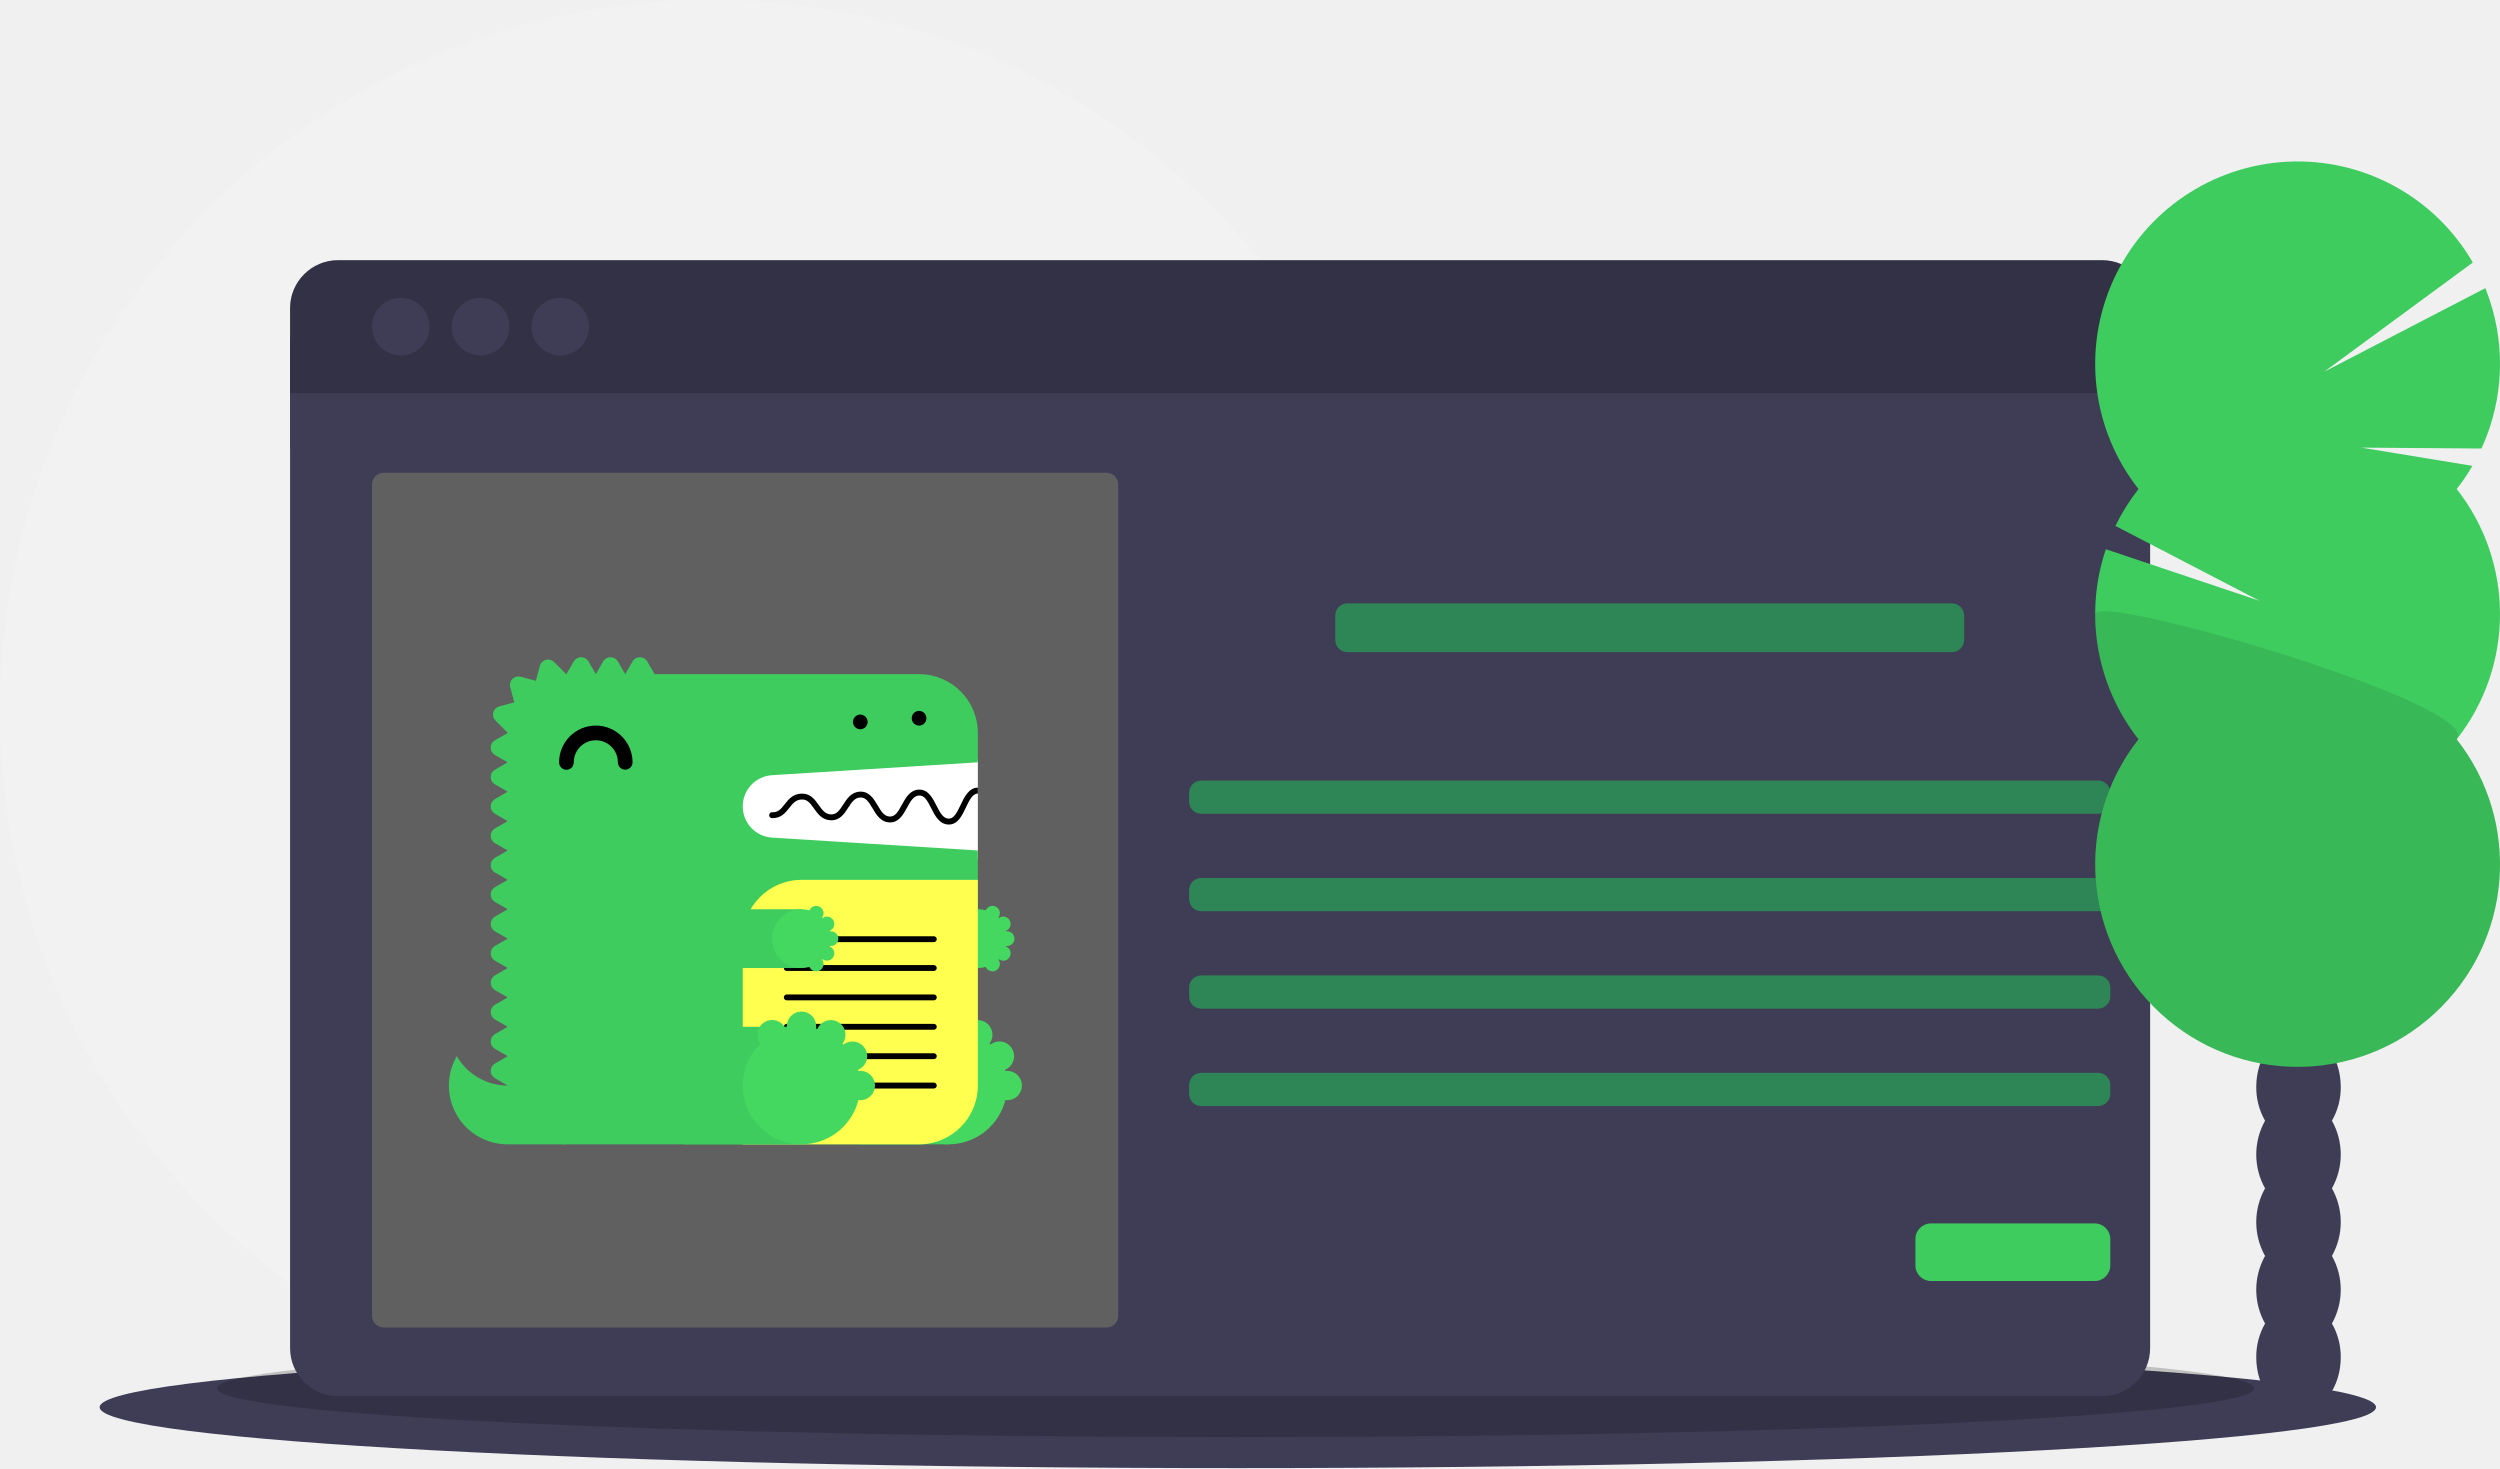
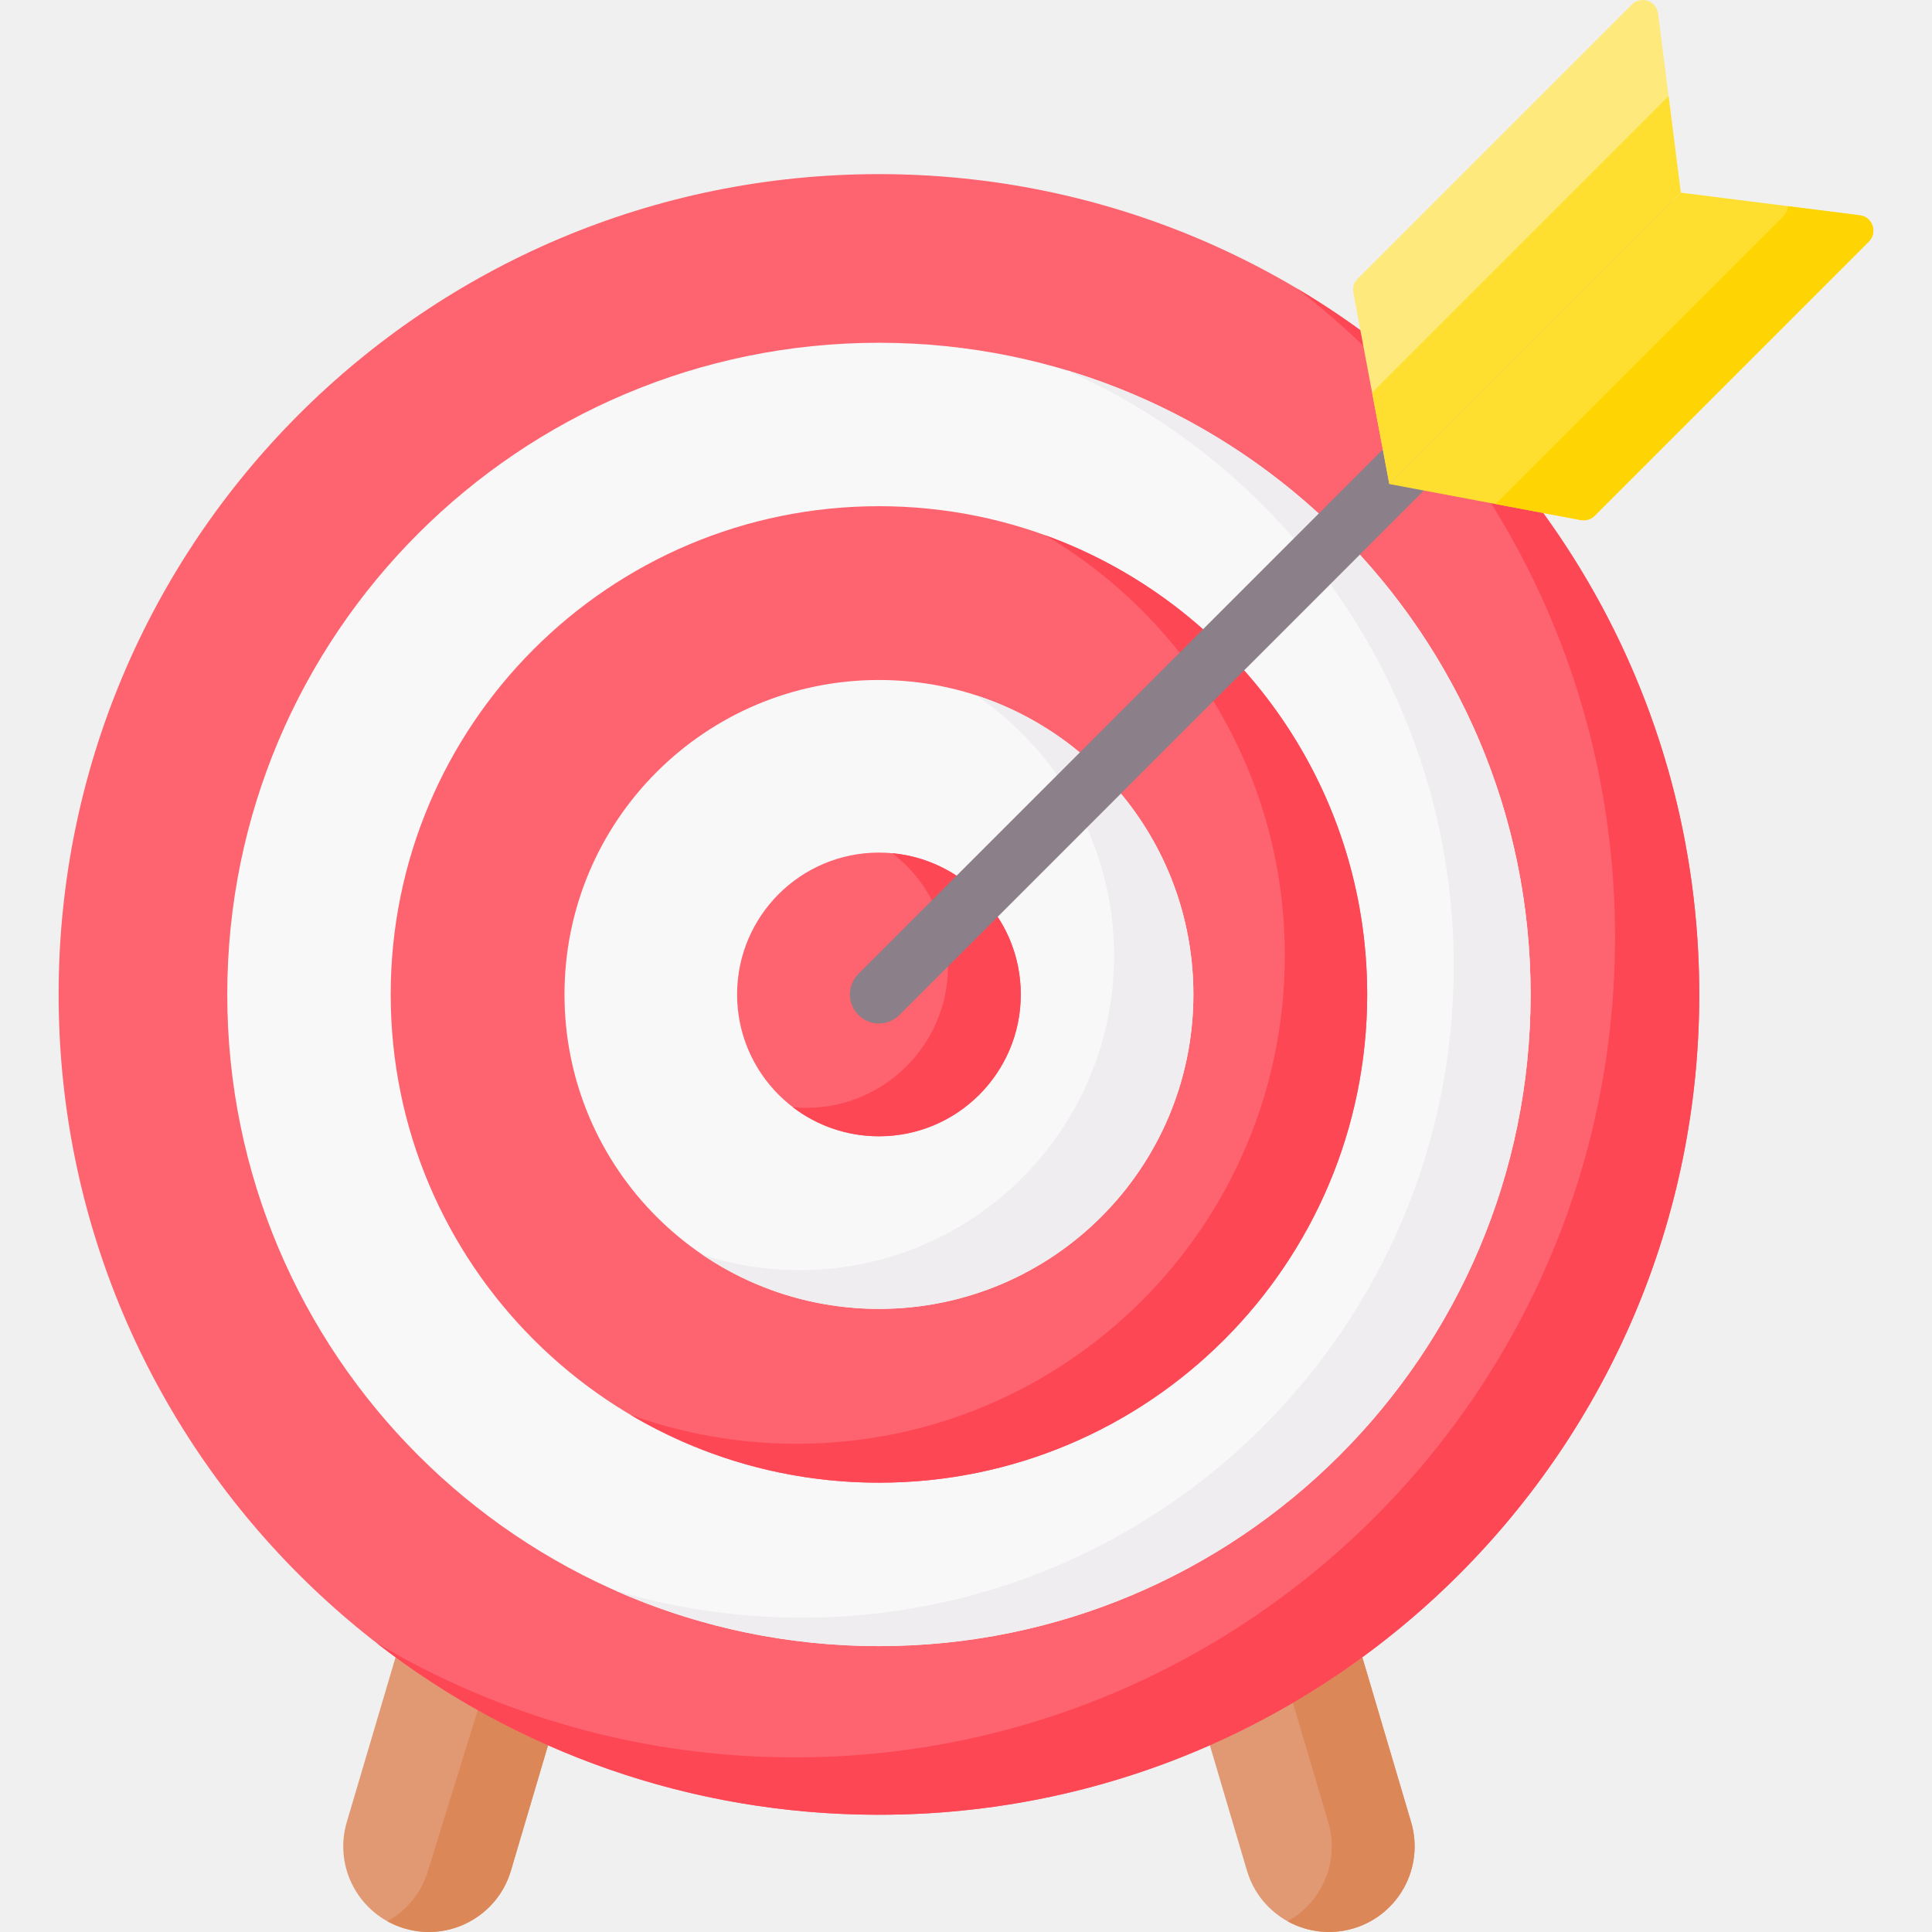
- <svg xmlns="http://www.w3.org/2000/svg" id="ac356da0-b129-4ca5-aecc-4700531dd101" data-name="Layer 1" width="1129" height="663" viewBox="0 0 1129 663">
-   <circle cx="321" cy="321" r="321" fill="#f2f2f2" />
-   <ellipse cx="559" cy="635.5" rx="514" ry="27.5" fill="#3f3d56" />
-   <ellipse cx="558" cy="627" rx="460" ry="22" opacity="0.2" />
-   <rect x="131" y="152.5" width="840" height="50" fill="#3f3d56" />
-   <path d="M166.5,727.33A21.67,21.67,0,0,0,188.17,749H984.83A21.67,21.67,0,0,0,1006.5,727.33V296h-840Z" transform="translate(-35.5 -118.5)" fill="#3f3d56" />
-   <path d="M984.83,236H188.17A21.67,21.67,0,0,0,166.5,257.67V296h840V257.67A21.67,21.67,0,0,0,984.83,236Z" transform="translate(-35.5 -118.5)" fill="#3f3d56" />
-   <path d="M984.83,236H188.17A21.67,21.67,0,0,0,166.5,257.67V296h840V257.67A21.67,21.67,0,0,0,984.83,236Z" transform="translate(-35.5 -118.5)" opacity="0.2" />
-   <circle cx="181" cy="147.5" r="13" fill="#3f3d56" />
-   <circle cx="217" cy="147.5" r="13" fill="#3f3d56" />
-   <circle cx="253" cy="147.5" r="13" fill="#3f3d56" />
-   <rect x="168" y="213.5" width="337" height="386" rx="5.335" fill="#606060" />
-   <rect x="603" y="272.5" width="284" height="22" rx="5.476" fill="#2e8555" />
-   <rect x="537" y="352.5" width="416" height="15" rx="5.476" fill="#2e8555" />
-   <rect x="537" y="396.5" width="416" height="15" rx="5.476" fill="#2e8555" />
-   <rect x="537" y="440.5" width="416" height="15" rx="5.476" fill="#2e8555" />
-   <rect x="537" y="484.5" width="416" height="15" rx="5.476" fill="#2e8555" />
-   <rect x="865" y="552.5" width="88" height="26" rx="7.028" fill="#3ecc5f" />
-   <path d="M1088.603,624.616a30.114,30.114,0,0,0,3.983-15.266c0-13.797-8.544-24.981-19.083-24.981s-19.083,11.184-19.083,24.981a30.114,30.114,0,0,0,3.983,15.266,31.248,31.248,0,0,0,0,30.532,31.248,31.248,0,0,0,0,30.532,31.248,31.248,0,0,0,0,30.532,30.114,30.114,0,0,0-3.983,15.266c0,13.797,8.544,24.981,19.083,24.981s19.083-11.184,19.083-24.981a30.114,30.114,0,0,0-3.983-15.266,31.248,31.248,0,0,0,0-30.532,31.248,31.248,0,0,0,0-30.532,31.248,31.248,0,0,0,0-30.532Z" transform="translate(-35.5 -118.5)" fill="#3f3d56" />
-   <ellipse cx="1038.003" cy="460.318" rx="19.083" ry="24.981" fill="#3f3d56" />
-   <ellipse cx="1038.003" cy="429.786" rx="19.083" ry="24.981" fill="#3f3d56" />
-   <path d="M1144.939,339.345a91.611,91.611,0,0,0,7.107-10.461l-50.141-8.235,54.229.403a91.566,91.566,0,0,0,1.746-72.426l-72.754,37.741,67.097-49.321a91.413,91.413,0,1,0-150.971,102.298,91.458,91.458,0,0,0-10.425,16.669l65.087,33.814-69.4-23.292a91.46,91.46,0,0,0,14.738,85.837,91.406,91.406,0,1,0,143.689,0,91.418,91.418,0,0,0,0-113.029Z" transform="translate(-35.5 -118.5)" fill="#3ecc5f" fill-rule="evenodd" />
-   <path d="M981.688,395.859a91.013,91.013,0,0,0,19.561,56.514,91.406,91.406,0,1,0,143.689,0C1157.19,436.821,981.688,385.6,981.688,395.859Z" transform="translate(-35.5 -118.5)" opacity="0.1" />
-   <path d="M365.62,461.436H477.094v45.12H365.62Z" transform="translate(-35.5 -118.5)" fill="#fff" fill-rule="evenodd" />
-   <path d="M264.763,608.741a26.509,26.509,0,0,1-22.962-13.271,26.51,26.51,0,0,0,22.962,39.812H291.304V608.741Z" transform="translate(-35.5 -118.5)" fill="#3ecc5f" fill-rule="evenodd" />
-   <path d="M384.172,468.571l92.922-5.807V449.493a26.541,26.541,0,0,0-26.541-26.541H331.116l-3.318-5.746a3.83,3.83,0,0,0-6.635,0l-3.318,5.746-3.318-5.746a3.83,3.83,0,0,0-6.635,0l-3.318,5.746L301.257,417.205a3.83,3.83,0,0,0-6.635,0L291.304,422.951c-.029,0-.056.004-.086.004l-5.497-5.495a3.829,3.829,0,0,0-6.407,1.717l-1.817,6.773L270.607,424.103a3.83,3.83,0,0,0-4.691,4.693l1.845,6.891-6.771,1.814a3.832,3.832,0,0,0-1.72,6.41l5.497,5.497c0,.028-.004.056-.004.085l-5.746,3.318a3.83,3.83,0,0,0,0,6.635l5.746,3.318L259.016,466.081a3.83,3.83,0,0,0,0,6.635l5.746,3.318-5.746,3.318a3.83,3.83,0,0,0,0,6.635l5.746,3.318-5.746,3.318a3.83,3.83,0,0,0,0,6.635l5.746,3.318-5.746,3.318a3.83,3.83,0,0,0,0,6.635l5.746,3.318-5.746,3.318a3.83,3.83,0,0,0,0,6.635l5.746,3.318-5.746,3.318a3.83,3.83,0,0,0,0,6.635l5.746,3.318-5.746,3.318a3.83,3.83,0,0,0,0,6.635l5.746,3.318L259.016,558.976a3.83,3.83,0,0,0,0,6.635l5.746,3.318-5.746,3.318a3.83,3.83,0,0,0,0,6.635l5.746,3.318-5.746,3.318a3.83,3.83,0,0,0,0,6.635l5.746,3.318-5.746,3.318a3.83,3.83,0,0,0,0,6.635l5.746,3.318A26.541,26.541,0,0,0,291.304,635.283H450.553A26.541,26.541,0,0,0,477.094,608.741V502.575l-92.922-5.807a14.126,14.126,0,0,1,0-28.198" transform="translate(-35.5 -118.5)" fill="#3ecc5f" fill-rule="evenodd" />
-   <path d="M424.011,635.283h39.812V582.2H424.011Z" transform="translate(-35.5 -118.5)" fill="#3ecc5f" fill-rule="evenodd" />
-   <path d="M490.365,602.106a6.602,6.602,0,0,0-.848.085c-.05-.199-.098-.399-.154-.599A6.627,6.627,0,1,0,482.806,590.21q-.22-.225-.445-.446a6.624,6.624,0,1,0-11.397-6.564c-.196-.056-.394-.102-.591-.153a6.64,6.64,0,1,0-13.101,0c-.196.05-.394.097-.591.153a6.628,6.628,0,1,0-11.397,6.564,26.528,26.528,0,1,0,44.231,25.528,6.621,6.621,0,1,0,.848-13.186" transform="translate(-35.5 -118.5)" fill="#44d860" fill-rule="evenodd" />
-   <path d="M437.282,555.658H477.094V529.117H437.282Z" transform="translate(-35.5 -118.5)" fill="#3ecc5f" fill-rule="evenodd" />
-   <path d="M490.365,545.705a3.318,3.318,0,0,0,0-6.635,3.411,3.411,0,0,0-.423.042c-.027-.1-.049-.199-.077-.299a3.319,3.319,0,0,0-1.278-6.379,3.282,3.282,0,0,0-2.001.687q-.109-.113-.223-.223a3.282,3.282,0,0,0,.671-1.983,3.318,3.318,0,0,0-6.37-1.299,13.271,13.271,0,1,0,0,25.541,3.318,3.318,0,0,0,6.37-1.299,3.282,3.282,0,0,0-.671-1.983q.113-.109.223-.223a3.282,3.282,0,0,0,2.001.687,3.318,3.318,0,0,0,1.278-6.379c.028-.098.05-.199.077-.299a3.413,3.413,0,0,0,.423.042" transform="translate(-35.5 -118.5)" fill="#44d860" fill-rule="evenodd" />
-   <path d="M317.845,466.081a3.318,3.318,0,0,1-3.318-3.318,9.953,9.953,0,1,0-19.906,0,3.318,3.318,0,1,1-6.635,0,16.588,16.588,0,1,1,33.177,0,3.318,3.318,0,0,1-3.318,3.318" transform="translate(-35.5 -118.5)" fill-rule="evenodd" />
-   <path d="M370.928,635.283h79.624A26.541,26.541,0,0,0,477.094,608.741v-92.895H397.47a26.541,26.541,0,0,0-26.541,26.541Z" transform="translate(-35.5 -118.5)" fill="#ffff50" fill-rule="evenodd" />
-   <path d="M457.214,556.985H390.808a1.327,1.327,0,0,1,0-2.654h66.407a1.327,1.327,0,0,1,0,2.654m0,26.541H390.808a1.327,1.327,0,1,1,0-2.654h66.407a1.327,1.327,0,0,1,0,2.654m0,26.541H390.808a1.327,1.327,0,1,1,0-2.654h66.407a1.327,1.327,0,0,1,0,2.654m0-66.107H390.808a1.327,1.327,0,0,1,0-2.654h66.407a1.327,1.327,0,0,1,0,2.654m0,26.295H390.808a1.327,1.327,0,0,1,0-2.654h66.407a1.327,1.327,0,0,1,0,2.654m0,26.541H390.808a1.327,1.327,0,0,1,0-2.654h66.407a1.327,1.327,0,0,1,0,2.654M477.094,474.191c-.016,0-.029-.008-.045-.007-4.101.139-6.041,4.241-7.753,7.86-1.786,3.782-3.168,6.241-5.432,6.167-2.507-.09-3.94-2.922-5.458-5.919-1.744-3.442-3.734-7.347-7.913-7.201-4.042.138-5.989,3.708-7.706,6.857-1.827,3.355-3.071,5.395-5.469,5.3-2.557-.093-3.916-2.395-5.489-5.06-1.753-2.967-3.78-6.304-7.878-6.189-3.973.137-5.925,3.165-7.648,5.839-1.822,2.827-3.099,4.549-5.527,4.447-2.618-.093-3.971-2.004-5.535-4.216-1.757-2.486-3.737-5.299-7.823-5.162-3.886.133-5.838,2.614-7.559,4.801-1.635,2.076-2.912,3.718-5.612,3.615a1.328,1.328,0,1,0-.096,2.654c4.004.134,6.032-2.389,7.793-4.628,1.562-1.985,2.91-3.699,5.564-3.789,2.556-.109,3.754,1.48,5.567,4.041,1.721,2.434,3.675,5.194,7.605,5.336,4.118.138,6.099-2.939,7.854-5.663,1.569-2.434,2.922-4.535,5.507-4.624,2.379-.089,3.675,1.792,5.501,4.885,1.721,2.916,3.671,6.219,7.68,6.365,4.147.143,6.15-3.477,7.895-6.682,1.512-2.771,2.938-5.388,5.466-5.476,2.379-.056,3.62,2.117,5.456,5.746,1.715,3.388,3.659,7.226,7.73,7.373l.224.004c4.066,0,5.996-4.081,7.704-7.689,1.512-3.198,2.942-6.211,5.397-6.334Z" transform="translate(-35.5 -118.5)" fill-rule="evenodd" />
-   <path d="M344.387,635.283h53.083V582.2H344.387Z" transform="translate(-35.5 -118.5)" fill="#3ecc5f" fill-rule="evenodd" />
-   <path d="M424.011,602.106a6.602,6.602,0,0,0-.848.085c-.05-.199-.098-.399-.154-.599A6.627,6.627,0,1,0,416.452,590.21q-.22-.225-.445-.446a6.624,6.624,0,1,0-11.397-6.564c-.196-.056-.394-.102-.591-.153a6.64,6.64,0,1,0-13.101,0c-.196.05-.394.097-.591.153a6.628,6.628,0,1,0-11.397,6.564,26.528,26.528,0,1,0,44.231,25.528,6.621,6.621,0,1,0,.848-13.186" transform="translate(-35.5 -118.5)" fill="#44d860" fill-rule="evenodd" />
-   <path d="M344.387,555.658h53.083V529.117H344.387Z" transform="translate(-35.5 -118.5)" fill="#3ecc5f" fill-rule="evenodd" />
-   <path d="M410.74,545.705a3.318,3.318,0,1,0,0-6.635,3.411,3.411,0,0,0-.423.042c-.027-.1-.049-.199-.077-.299a3.319,3.319,0,0,0-1.278-6.379,3.282,3.282,0,0,0-2.001.687q-.109-.113-.223-.223a3.282,3.282,0,0,0,.671-1.983,3.318,3.318,0,0,0-6.37-1.299,13.271,13.271,0,1,0,0,25.541,3.318,3.318,0,0,0,6.37-1.299,3.282,3.282,0,0,0-.671-1.983q.113-.109.223-.223a3.282,3.282,0,0,0,2.001.687,3.318,3.318,0,0,0,1.278-6.379c.028-.098.05-.199.077-.299a3.413,3.413,0,0,0,.423.042" transform="translate(-35.5 -118.5)" fill="#44d860" fill-rule="evenodd" />
-   <path d="M424.011,447.834a3.603,3.603,0,0,1-.65-.066,3.344,3.344,0,0,1-.624-.186,3.447,3.447,0,0,1-.572-.305,5.027,5.027,0,0,1-.504-.411,3.887,3.887,0,0,1-.41-.504,3.275,3.275,0,0,1-.557-1.845,3.602,3.602,0,0,1,.066-.65,3.826,3.826,0,0,1,.184-.624,3.489,3.489,0,0,1,.307-.571,3.197,3.197,0,0,1,.914-.916,3.447,3.447,0,0,1,.572-.305,3.344,3.344,0,0,1,.624-.186,3.069,3.069,0,0,1,1.301,0,3.223,3.223,0,0,1,1.194.491,5.028,5.028,0,0,1,.504.411,4.88,4.88,0,0,1,.411.504,3.382,3.382,0,0,1,.305.571,3.478,3.478,0,0,1,.252,1.274A3.364,3.364,0,0,1,426.36,446.865a5.027,5.027,0,0,1-.504.411,3.306,3.306,0,0,1-1.845.557m26.541-1.659a3.388,3.388,0,0,1-2.35-.969,5.042,5.042,0,0,1-.41-.504,3.275,3.275,0,0,1-.557-1.845,3.387,3.387,0,0,1,.967-2.349,5.026,5.026,0,0,1,.504-.411,3.447,3.447,0,0,1,.572-.305,3.343,3.343,0,0,1,.624-.186,3.07,3.07,0,0,1,1.301,0,3.224,3.224,0,0,1,1.194.491,5.026,5.026,0,0,1,.504.411,3.388,3.388,0,0,1,.969,2.349,3.726,3.726,0,0,1-.066.65,3.374,3.374,0,0,1-.186.624,4.715,4.715,0,0,1-.305.571,4.88,4.88,0,0,1-.411.504,5.026,5.026,0,0,1-.504.411,3.305,3.305,0,0,1-1.845.557" transform="translate(-35.5 -118.5)" fill-rule="evenodd" />
+ <svg xmlns="http://www.w3.org/2000/svg" version="1.1" width="512" height="512" x="0" y="0" viewBox="0 0 512 512" style="enable-background:new 0 0 512 512" xml:space="preserve" class="">
+   <g>
+     <g>
+       <g fill="#e19974">
+         <path d="m107.211 511.061c-12.011-3.555-18.867-16.174-15.312-28.186l20.398-68.919 43.497 12.874-20.398 68.919c-3.555 12.012-16.174 18.868-28.185 15.312z" fill="#e19974" data-original="#e19974" />
+         <path d="m358.645 511.061c12.011-3.555 18.867-16.174 15.312-28.186l-20.398-68.919-43.497 12.874 20.398 68.919c3.555 12.012 16.174 18.868 28.185 15.312z" fill="#e19974" data-original="#e19974" />
+       </g>
+       <g fill="#dc8758">
+         <path d="m155.792 426.832-20.397 68.92c-3.552 12.01-16.178 18.867-28.188 15.305-1.612-.472-3.121-1.109-4.537-1.899 5.03-2.782 9.003-7.463 10.758-13.406l23.117-74.617z" fill="#dc8758" data-original="#dc8758" />
+         <path d="m358.641 511.057c-6.067 1.796-12.287.944-17.42-1.899 9.126-5.02 13.858-15.88 10.768-26.279l-18.631-62.946 20.202-5.974 20.397 68.92c3.551 12.01-3.296 24.626-15.316 28.178z" fill="#dc8758" data-original="#dc8758" />
+       </g>
+       <circle cx="232.928" cy="263.537" fill="#fe646f" r="217.393" data-original="#fe646f" class="" />
+       <path d="m450.318 263.535c0 120.06-97.323 217.394-217.394 217.394-50.186 0-96.389-16.999-133.19-45.567 32.458 19.288 70.378 30.364 110.873 30.364 120.06 0 217.394-97.334 217.394-217.394 0-69.905-32.992-132.101-84.266-171.869 63.819 37.889 106.583 107.486 106.583 187.072z" fill="#fd4755" data-original="#fd4755" />
+       <circle cx="232.928" cy="263.537" fill="#f9f8f9" r="172.7" data-original="#f9f8f9" />
+       <path d="m405.624 263.535c0 95.383-77.317 172.7-172.7 172.7-24.913 0-48.585-5.276-69.977-14.761 15.716 4.701 32.366 7.227 49.611 7.227 95.373 0 172.7-77.317 172.7-172.7 0-70.47-42.21-131.085-102.723-157.939 71.199 21.32 123.089 87.345 123.089 165.473z" fill="#efedef" data-original="#efedef" />
+       <circle cx="232.928" cy="263.537" fill="#fe646f" r="129.39" data-original="#fe646f" class="" />
+       <path d="m362.316 263.535c0 71.466-57.926 129.391-129.392 129.391-24.061 0-46.593-6.57-65.892-18.015 13.755 4.979 28.598 7.699 44.068 7.699 71.465 0 129.392-57.926 129.392-129.392 0-47.384-25.478-88.824-63.479-111.366 49.755 18.026 85.303 65.707 85.303 121.683z" fill="#fd4755" data-original="#fd4755" />
+       <circle cx="232.928" cy="263.537" fill="#f9f8f9" r="83.332" data-original="#f9f8f9" />
+       <path d="m316.256 263.535c0 46.029-37.303 83.332-83.332 83.332-17.307 0-33.382-5.276-46.706-14.299 8.089 2.618 16.722 4.034 25.694 4.034 46.018 0 83.332-37.303 83.332-83.332 0-28.722-14.535-54.056-36.646-69.023 33.463 10.809 57.658 42.231 57.658 79.288z" fill="#efedef" data-original="#efedef" />
+       <circle cx="232.928" cy="263.537" fill="#fe646f" r="37.592" data-original="#fe646f" class="" />
+       <path d="m270.515 263.535c0 20.766-16.825 37.591-37.591 37.591-8.571 0-16.476-2.874-22.799-7.699 1.16.113 2.33.164 3.521.164 20.756 0 37.591-16.824 37.591-37.591 0-12.185-5.8-23.025-14.792-29.892 19.114 1.776 34.07 17.861 34.07 37.427z" fill="#fd4755" data-original="#fd4755" />
+       <g>
+         <path d="m232.928 271.236c-1.97 0-3.941-.752-5.444-2.255-3.006-3.006-3.006-7.881 0-10.888l205.036-205.036c3.007-3.006 7.881-3.006 10.889 0 3.006 3.006 3.006 7.881 0 10.888l-205.037 205.036c-1.504 1.503-3.475 2.255-5.444 2.255z" fill="#8b8089" data-original="#8b8089" />
+       </g>
+       <path d="m445.417 51.048-6.002-47.454c-.428-3.386-4.562-4.801-6.975-2.387l-72.671 72.671c-.959.959-1.382 2.33-1.131 3.662l9.554 50.733z" fill="#fee97d" data-original="#fee97d" />
+       <path d="m445.422 51.047-77.235 77.224-4.557-24.236 78.558-78.558z" fill="#fedf30" data-original="#fedf30" />
+       <path d="m445.417 51.048 47.453 6.002c3.386.428 4.801 4.562 2.387 6.975l-72.671 72.671c-.959.959-2.33 1.382-3.662 1.131l-50.733-9.554z" fill="#fedf30" data-original="#fedf30" />
+       <path d="m495.259 64.022-72.667 72.677c-.965.955-2.33 1.375-3.665 1.129l-22.604-4.26 76.321-76.321c.76-.76 1.139-1.683 1.201-2.607l19.021 2.412c3.389.431 4.805 4.558 2.393 6.97z" fill="#fed402" data-original="#fed402" />
+     </g>
+   </g>
</svg>
